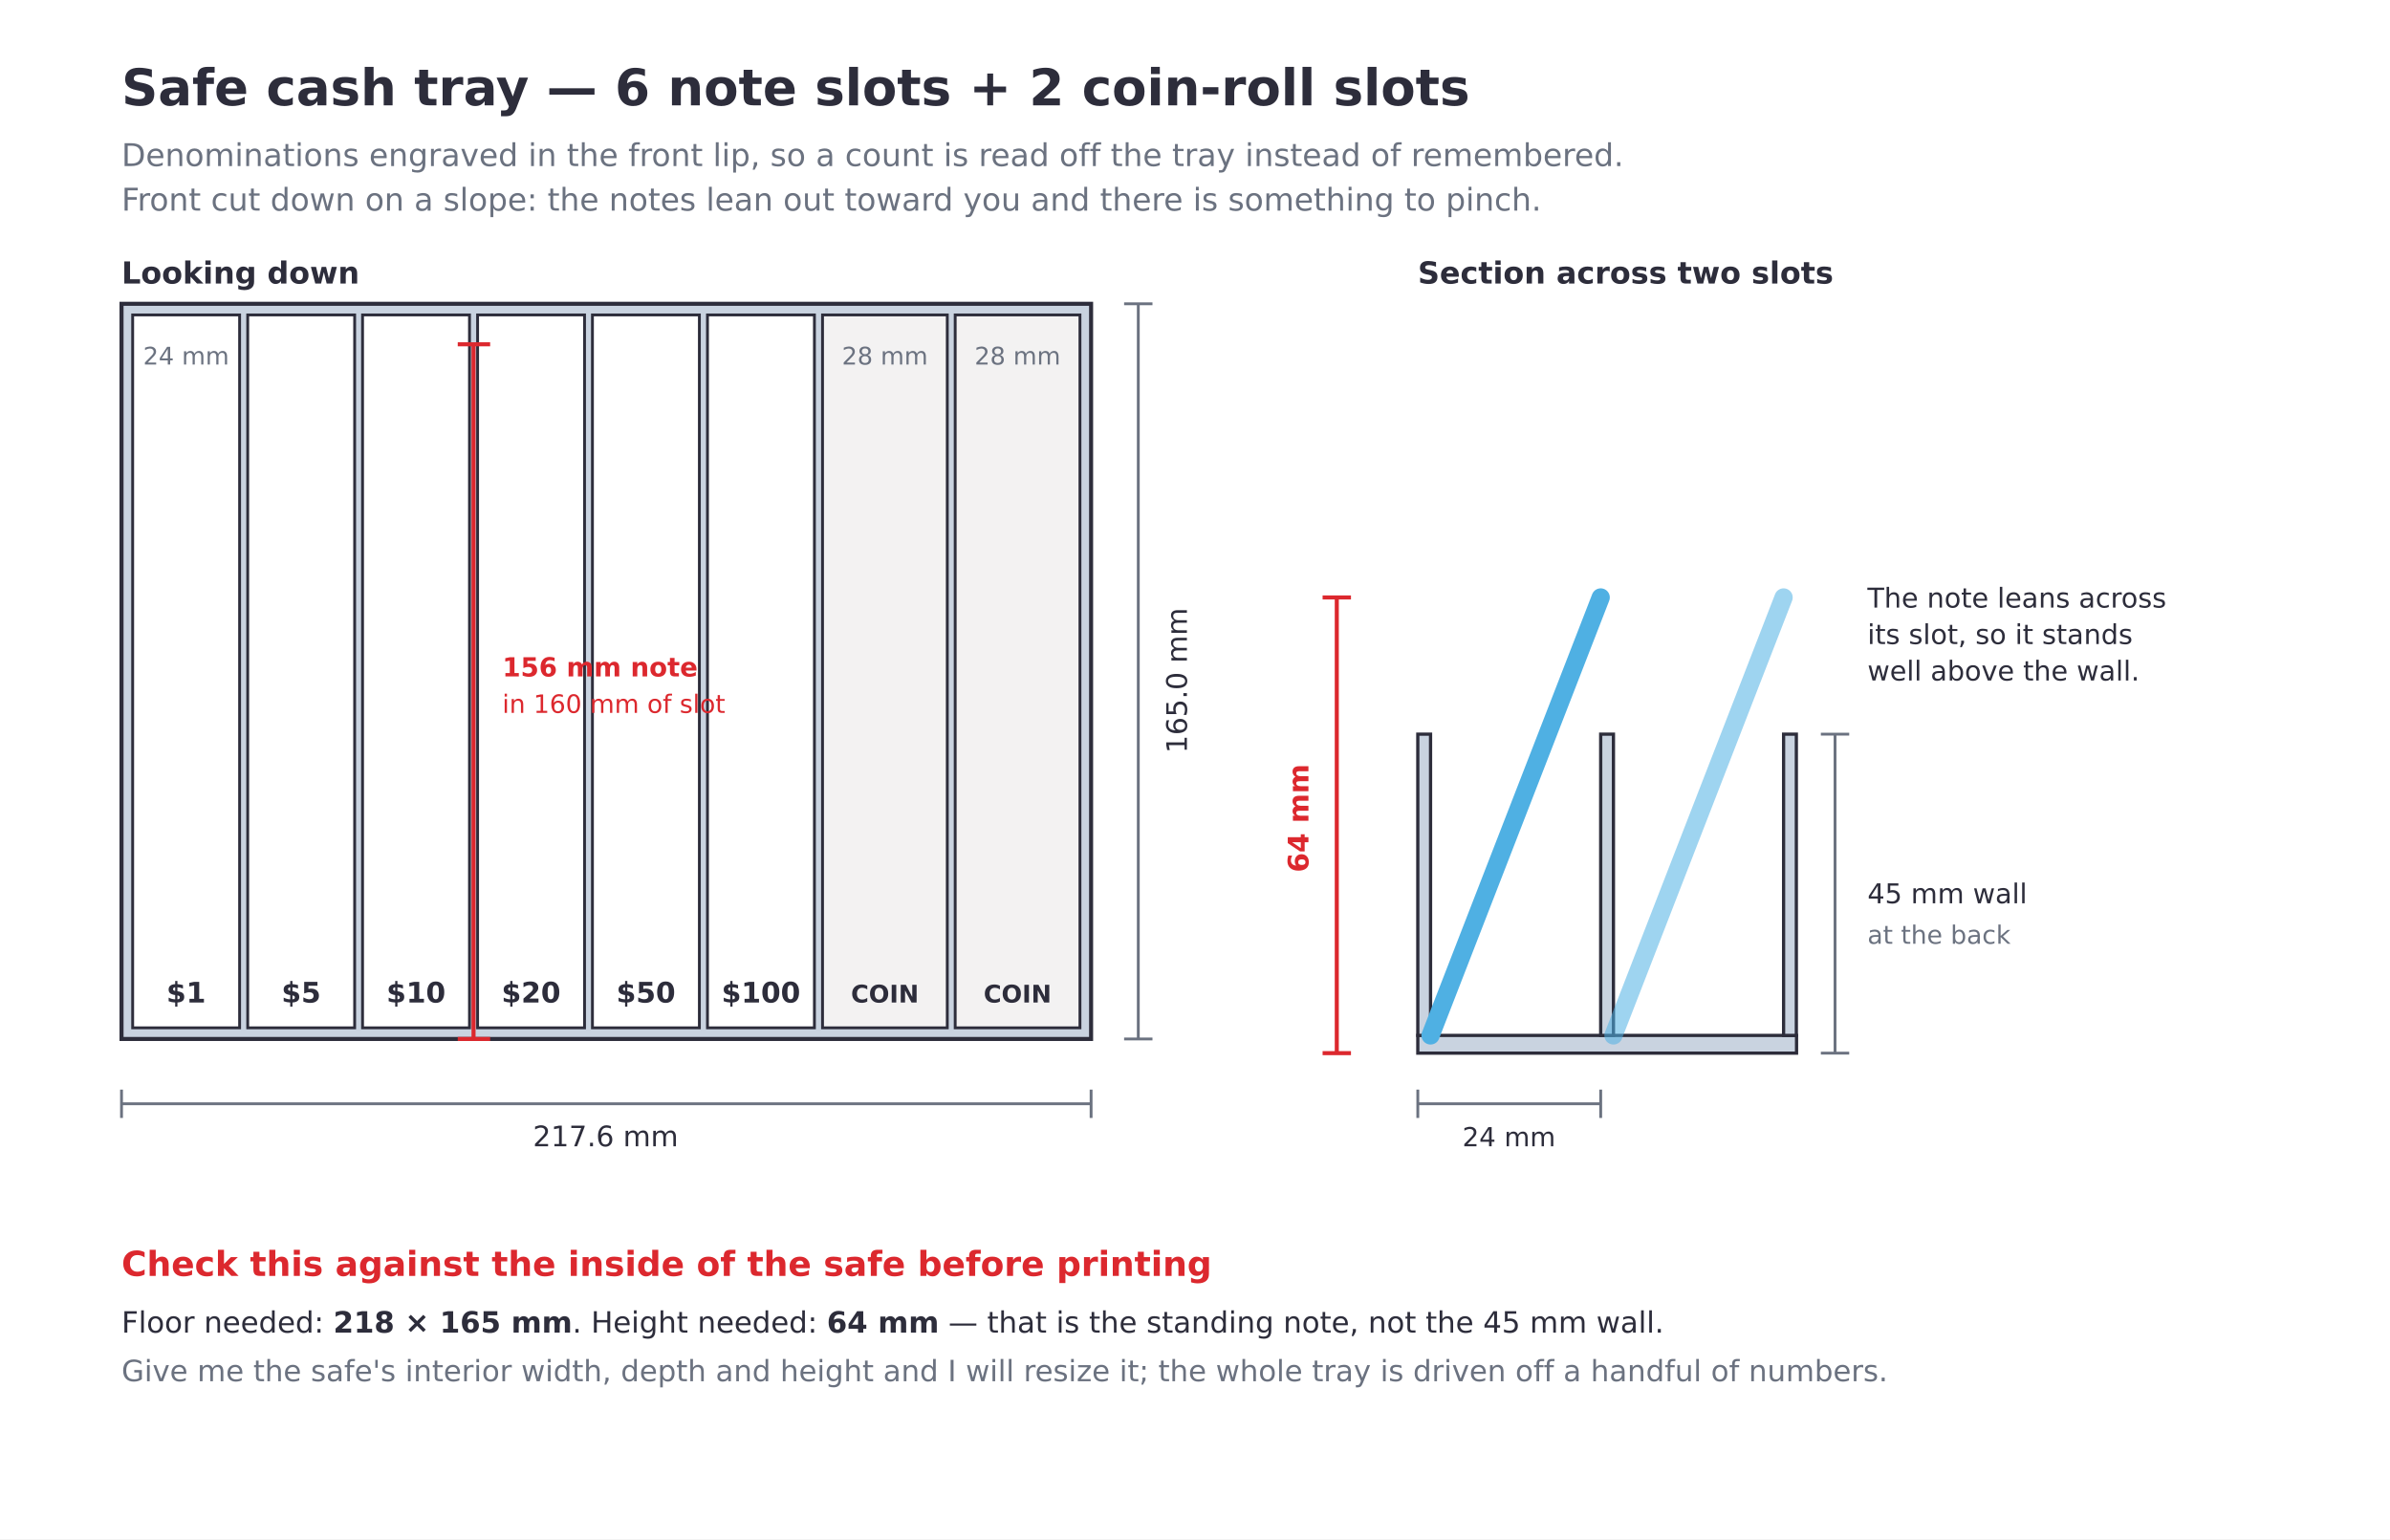
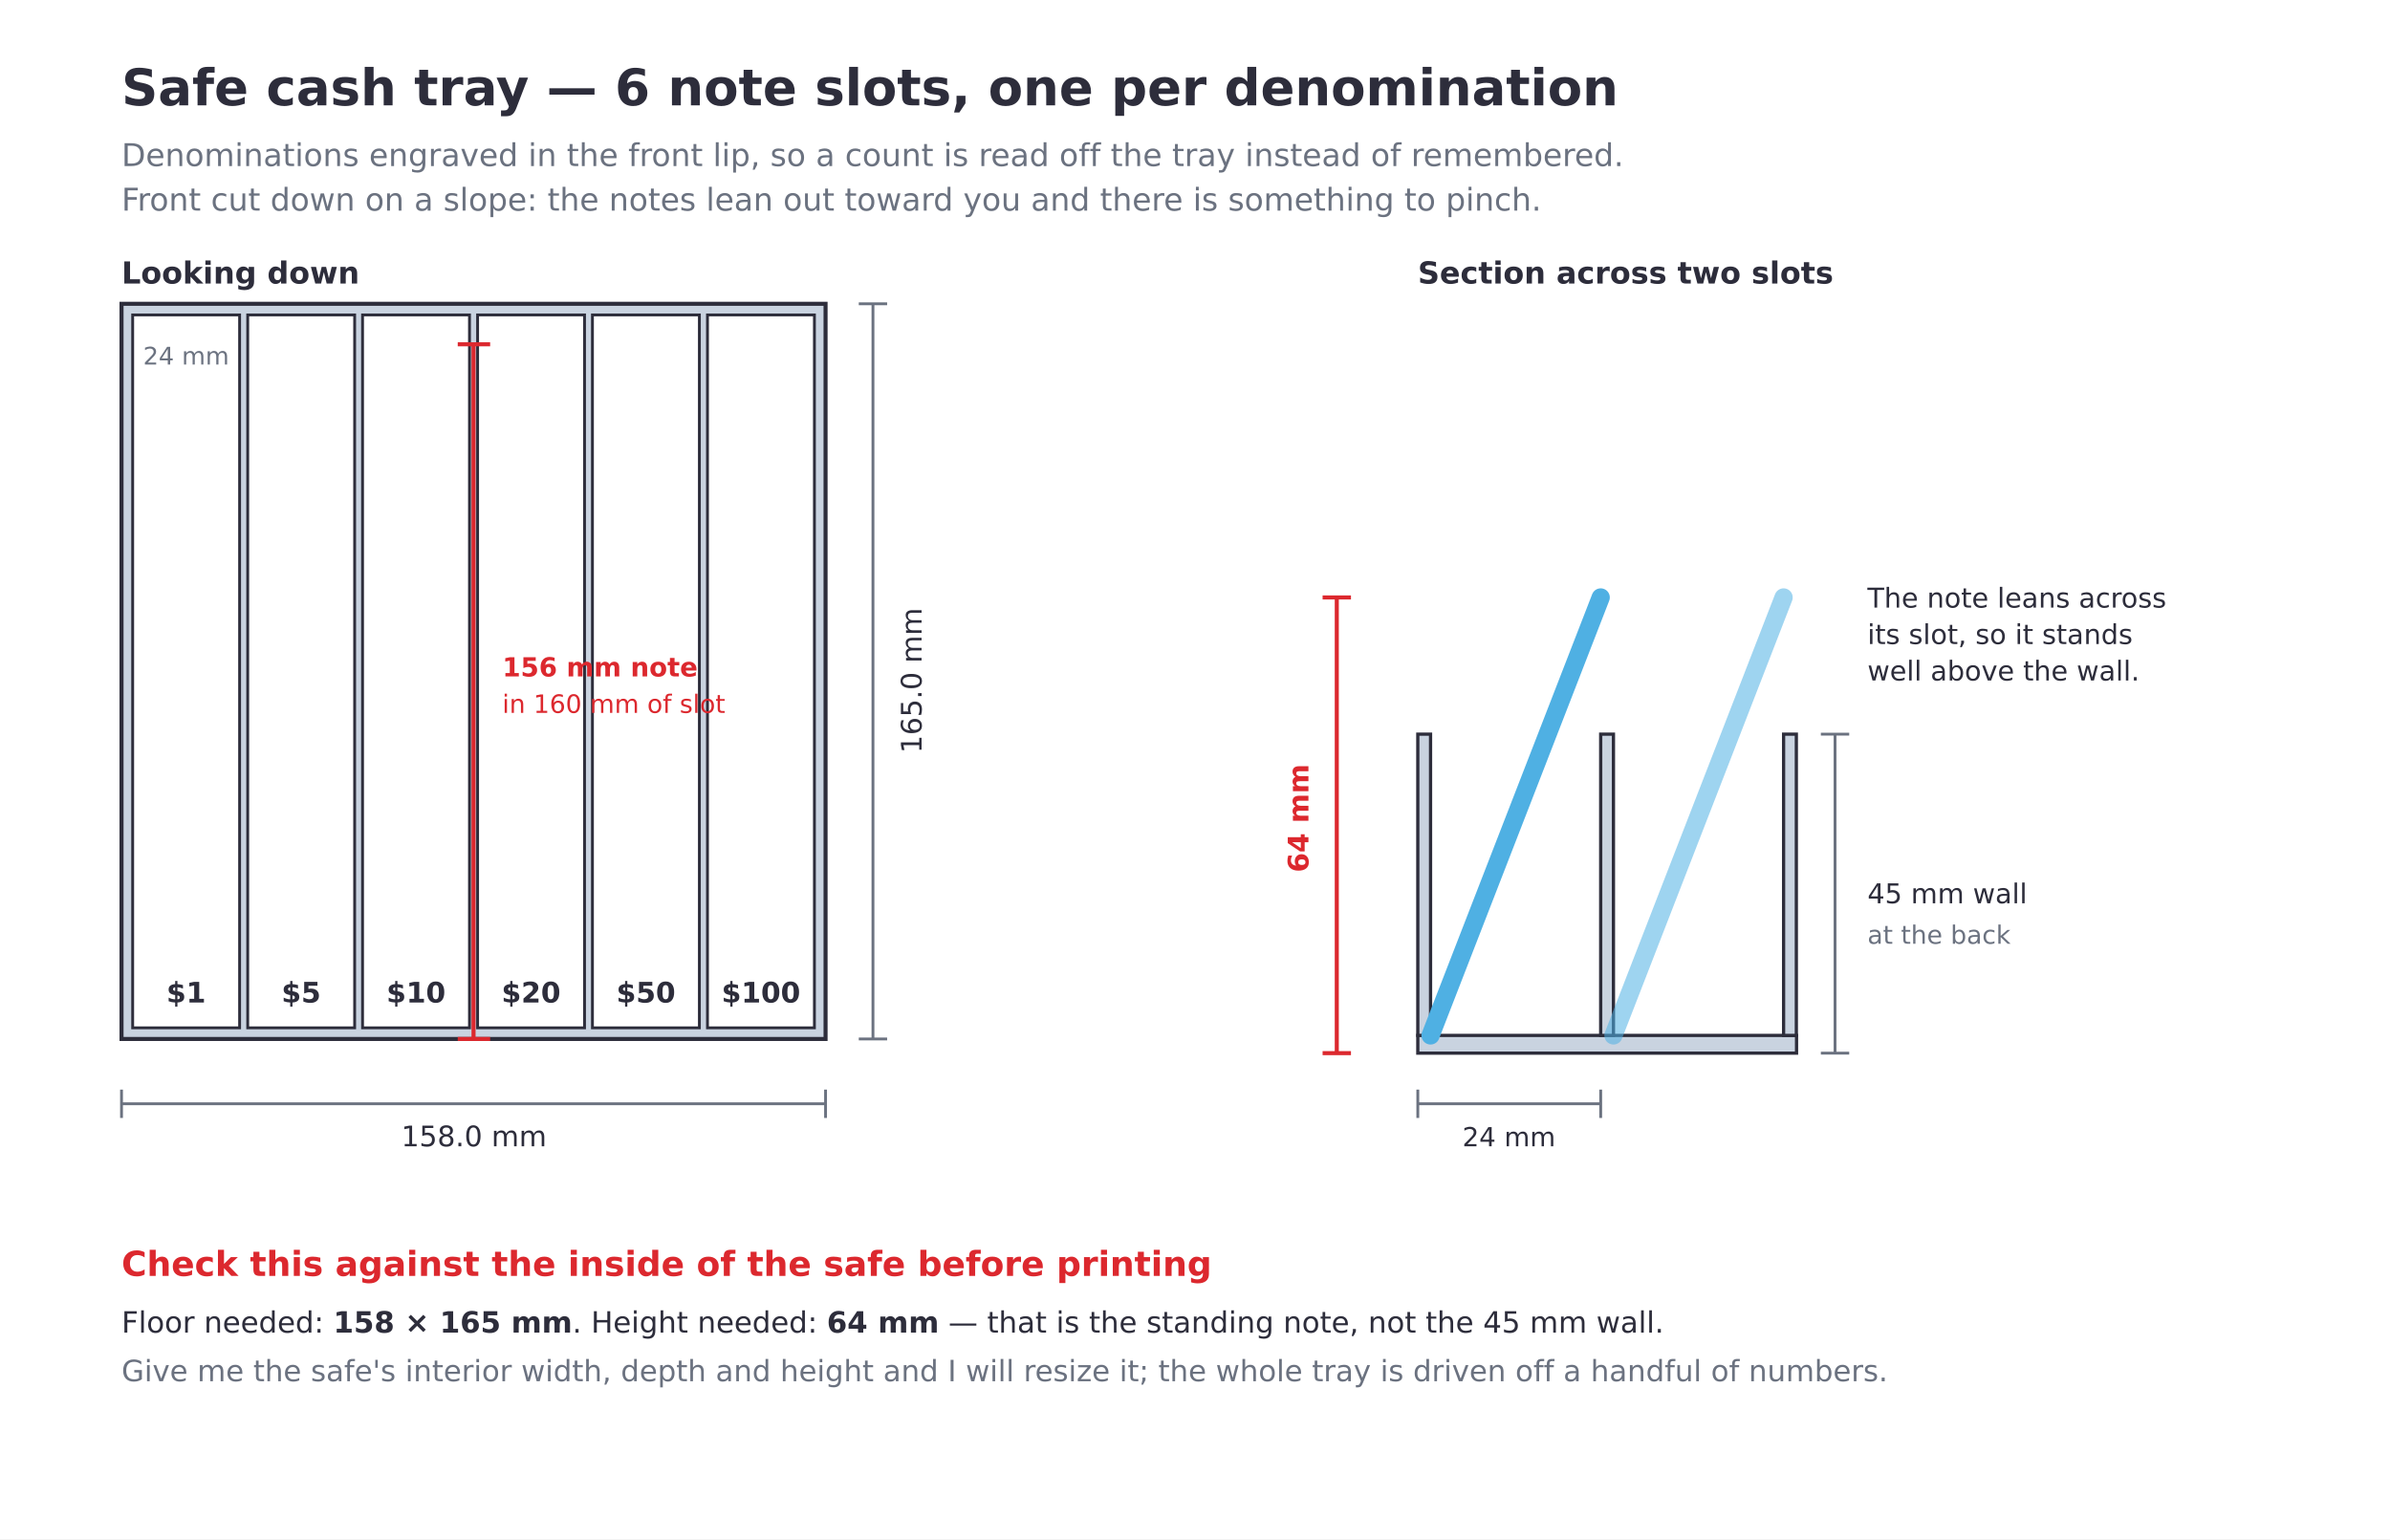
<svg xmlns="http://www.w3.org/2000/svg" width="1180" height="760" viewBox="0 0 1180 760" font-family="DejaVu Sans, sans-serif">
  <rect width="1180" height="760" fill="#ffffff" />
-   <text x="60" y="52" font-size="25" font-weight="bold" fill="#2D2D3B">Safe cash tray — 6 note slots + 2 coin-roll slots</text>
+   <text x="60" y="52" font-size="25" font-weight="bold" fill="#2D2D3B">Safe cash tray — 6 note slots, one per denomination</text>
  <text x="60" y="82" font-size="15.5" fill="#6b7280">Denominations engraved in the front lip, so a count is read off the tray instead of remembered.</text>
  <text x="60" y="104" font-size="15.5" fill="#6b7280">Front cut down on a slope: the notes lean out toward you and there is something to pinch.</text>
  <text x="60" y="140" font-size="15" font-weight="bold" fill="#2D2D3B">Looking down</text>
  <g>
-     <rect x="60" y="150" width="478.7" height="363" fill="#C9D3E0" stroke="#2D2D3B" stroke-width="2" />
+     <rect x="60" y="150" width="347.6" height="363" fill="#C9D3E0" stroke="#2D2D3B" stroke-width="2" />
    <rect x="65.5" y="155.5" width="52.8" height="352" fill="#ffffff" stroke="#2D2D3B" stroke-width="1.4" />
    <rect x="122.3" y="155.5" width="52.8" height="352" fill="#ffffff" stroke="#2D2D3B" stroke-width="1.4" />
    <rect x="179.0" y="155.5" width="52.8" height="352" fill="#ffffff" stroke="#2D2D3B" stroke-width="1.4" />
    <rect x="235.8" y="155.5" width="52.8" height="352" fill="#ffffff" stroke="#2D2D3B" stroke-width="1.4" />
    <rect x="292.5" y="155.5" width="52.8" height="352" fill="#ffffff" stroke="#2D2D3B" stroke-width="1.4" />
    <rect x="349.3" y="155.5" width="52.8" height="352" fill="#ffffff" stroke="#2D2D3B" stroke-width="1.4" />
-     <rect x="406.1" y="155.5" width="61.6" height="352" fill="#F3F2F2" stroke="#2D2D3B" stroke-width="1.4" />
-     <rect x="471.6" y="155.5" width="61.6" height="352" fill="#F3F2F2" stroke="#2D2D3B" stroke-width="1.4" />
    <g font-size="14" font-weight="bold" fill="#2D2D3B" text-anchor="middle">
      <text x="91.9" y="495">$1</text>
      <text x="148.7" y="495">$5</text>
      <text x="205.4" y="495">$10</text>
      <text x="262.2" y="495">$20</text>
      <text x="318.9" y="495">$50</text>
      <text x="375.7" y="495">$100</text>
-       <text x="436.9" y="495" font-size="12">COIN</text>
-       <text x="502.4" y="495" font-size="12">COIN</text>
    </g>
    <g font-size="12" fill="#6b7280" text-anchor="middle">
      <text x="91.9" y="180">24 mm</text>
-       <text x="436.9" y="180">28 mm</text>
-       <text x="502.4" y="180">28 mm</text>
    </g>
    <line x1="233.8" y1="170" x2="233.8" y2="513" stroke="#DC282E" stroke-width="2" />
    <line x1="226" y1="170" x2="242" y2="170" stroke="#DC282E" stroke-width="2" />
    <line x1="226" y1="513" x2="242" y2="513" stroke="#DC282E" stroke-width="2" />
    <text x="248" y="334" font-size="13" font-weight="bold" fill="#DC282E">156 mm note</text>
    <text x="248" y="352" font-size="12.5" fill="#DC282E">in 160 mm of slot</text>
-     <line x1="60" y1="545" x2="538.7" y2="545" stroke="#6b7280" stroke-width="1.4" />
+     <line x1="60" y1="545" x2="407.6" y2="545" stroke="#6b7280" stroke-width="1.4" />
    <line x1="60" y1="538" x2="60" y2="552" stroke="#6b7280" stroke-width="1.4" />
-     <line x1="538.7" y1="538" x2="538.7" y2="552" stroke="#6b7280" stroke-width="1.4" />
-     <text x="299" y="566" font-size="14" fill="#2D2D3B" text-anchor="middle">217.6 mm</text>
-     <line x1="562" y1="150" x2="562" y2="513" stroke="#6b7280" stroke-width="1.4" />
-     <line x1="555" y1="150" x2="569" y2="150" stroke="#6b7280" stroke-width="1.4" />
-     <line x1="555" y1="513" x2="569" y2="513" stroke="#6b7280" stroke-width="1.4" />
-     <text x="586" y="336" font-size="14" fill="#2D2D3B" text-anchor="middle" transform="rotate(-90 586 336)">165.0 mm</text>
+     <line x1="407.6" y1="538" x2="407.6" y2="552" stroke="#6b7280" stroke-width="1.4" />
+     <text x="234" y="566" font-size="14" fill="#2D2D3B" text-anchor="middle">158.0 mm</text>
+     <line x1="431" y1="150" x2="431" y2="513" stroke="#6b7280" stroke-width="1.4" />
+     <line x1="424" y1="150" x2="438" y2="150" stroke="#6b7280" stroke-width="1.4" />
+     <line x1="424" y1="513" x2="438" y2="513" stroke="#6b7280" stroke-width="1.4" />
+     <text x="455" y="336" font-size="14" fill="#2D2D3B" text-anchor="middle" transform="rotate(-90 455 336)">165.0 mm</text>
  </g>
  <text x="700" y="140" font-size="15" font-weight="bold" fill="#2D2D3B">Section across two slots</text>
  <g>
    <rect x="700" y="511.25" width="187" height="8.75" fill="#C9D3E0" stroke="#2D2D3B" stroke-width="1.6" />
    <rect x="700" y="362.5" width="6.3" height="148.75" fill="#C9D3E0" stroke="#2D2D3B" stroke-width="1.6" />
    <rect x="790.3" y="362.5" width="6.3" height="148.75" fill="#C9D3E0" stroke="#2D2D3B" stroke-width="1.6" />
    <rect x="880.6" y="362.5" width="6.3" height="148.75" fill="#C9D3E0" stroke="#2D2D3B" stroke-width="1.6" />
    <line x1="706.3" y1="511.25" x2="790.3" y2="295" stroke="#4FB0E3" stroke-width="9" stroke-linecap="round" />
    <line x1="796.6" y1="511.25" x2="880.6" y2="295" stroke="#4FB0E3" stroke-width="9" stroke-linecap="round" opacity="0.55" />
    <line x1="660" y1="520" x2="660" y2="295" stroke="#DC282E" stroke-width="2" />
    <line x1="653" y1="520" x2="667" y2="520" stroke="#DC282E" stroke-width="2" />
    <line x1="653" y1="295" x2="667" y2="295" stroke="#DC282E" stroke-width="2" />
    <text x="646" y="404" font-size="14" font-weight="bold" fill="#DC282E" text-anchor="middle" transform="rotate(-90 646 404)">64 mm</text>
    <line x1="906" y1="520" x2="906" y2="362.5" stroke="#6b7280" stroke-width="1.4" />
    <line x1="899" y1="520" x2="913" y2="520" stroke="#6b7280" stroke-width="1.4" />
    <line x1="899" y1="362.5" x2="913" y2="362.5" stroke="#6b7280" stroke-width="1.4" />
    <text x="922" y="446" font-size="13.5" fill="#2D2D3B">45 mm wall</text>
    <text x="922" y="466" font-size="12.5" fill="#6b7280">at the back</text>
    <line x1="700" y1="545" x2="790.3" y2="545" stroke="#6b7280" stroke-width="1.4" />
    <line x1="700" y1="538" x2="700" y2="552" stroke="#6b7280" stroke-width="1.4" />
    <line x1="790.3" y1="538" x2="790.3" y2="552" stroke="#6b7280" stroke-width="1.4" />
    <text x="745" y="566" font-size="13" fill="#2D2D3B" text-anchor="middle">24 mm</text>
    <text x="922" y="300" font-size="13.5" fill="#2D2D3B">The note leans across</text>
    <text x="922" y="318" font-size="13.5" fill="#2D2D3B">its slot, so it stands</text>
    <text x="922" y="336" font-size="13.5" fill="#2D2D3B">well above the wall.</text>
  </g>
  <g transform="translate(60,630)">
    <text x="0" y="0" font-size="17" font-weight="bold" fill="#DC282E">Check this against the inside of the safe before printing</text>
-     <text x="0" y="28" font-size="14.5" fill="#2D2D3B">Floor needed: <tspan font-weight="bold">218 × 165 mm</tspan>. Height needed: <tspan font-weight="bold">64 mm</tspan> — that is the standing note, not the 45 mm wall.</text>
+     <text x="0" y="28" font-size="14.5" fill="#2D2D3B">Floor needed: <tspan font-weight="bold">158 × 165 mm</tspan>. Height needed: <tspan font-weight="bold">64 mm</tspan> — that is the standing note, not the 45 mm wall.</text>
    <text x="0" y="52" font-size="14.5" fill="#6b7280">Give me the safe's interior width, depth and height and I will resize it; the whole tray is driven off a handful of numbers.</text>
  </g>
</svg>
